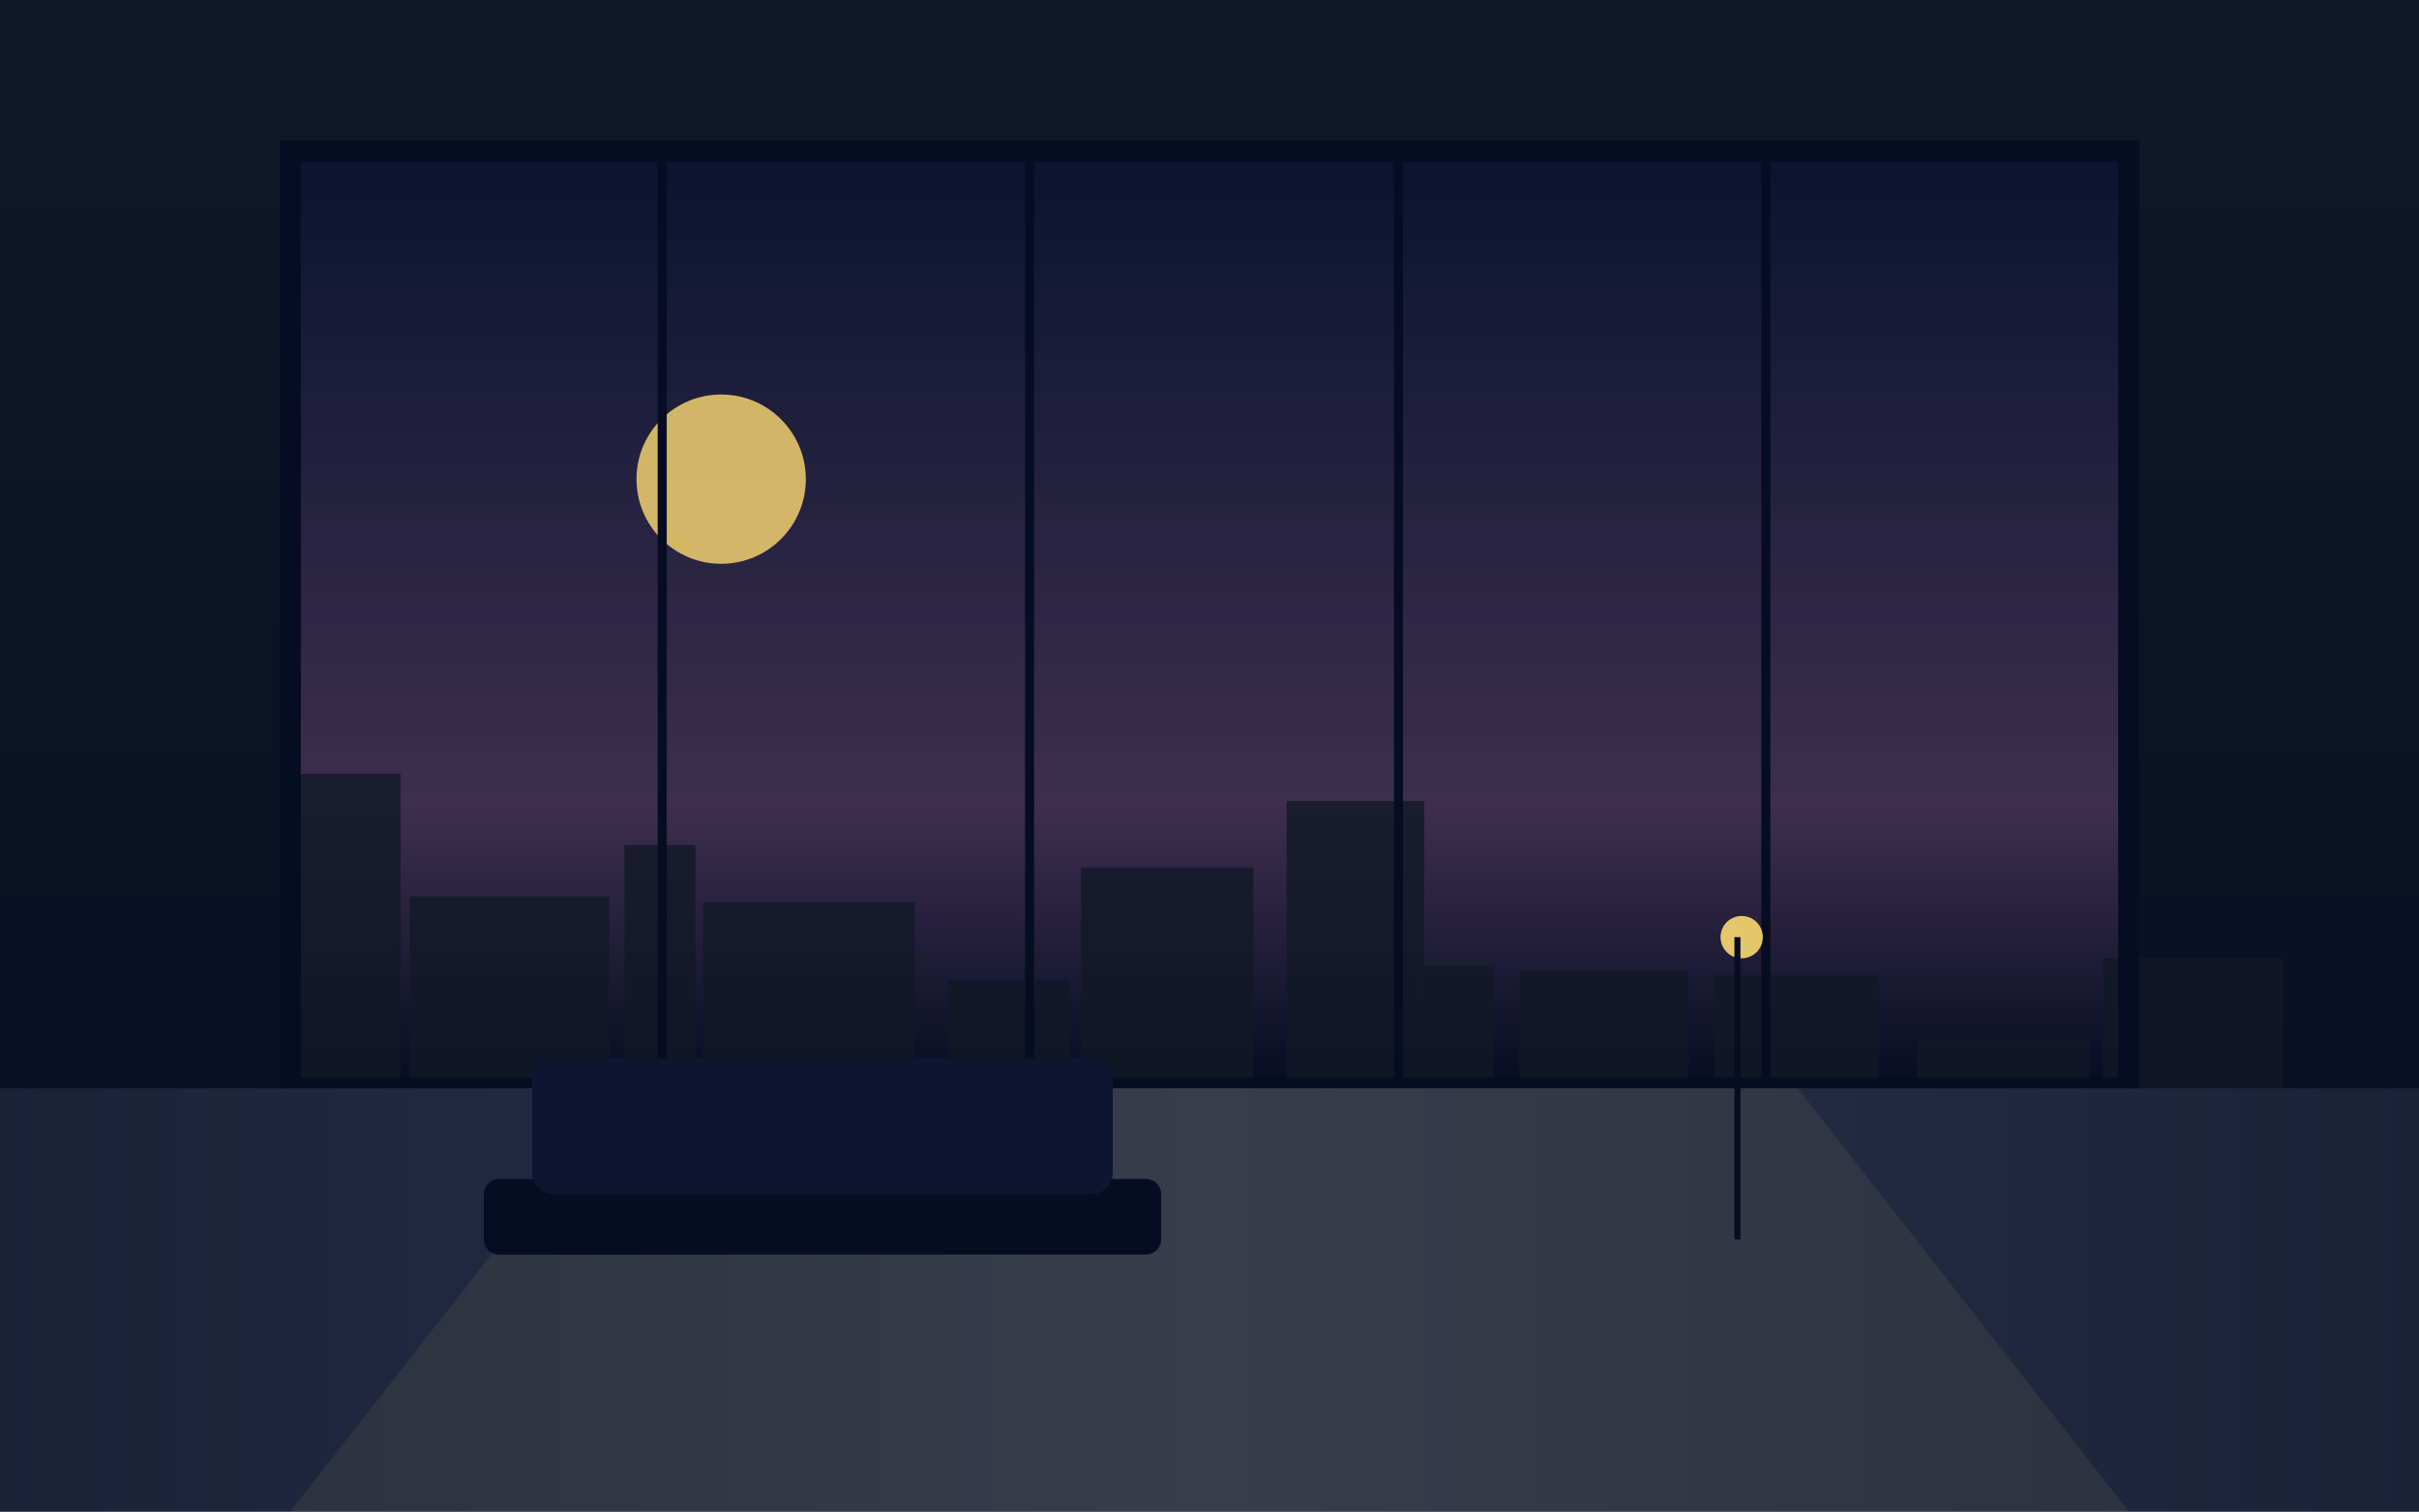
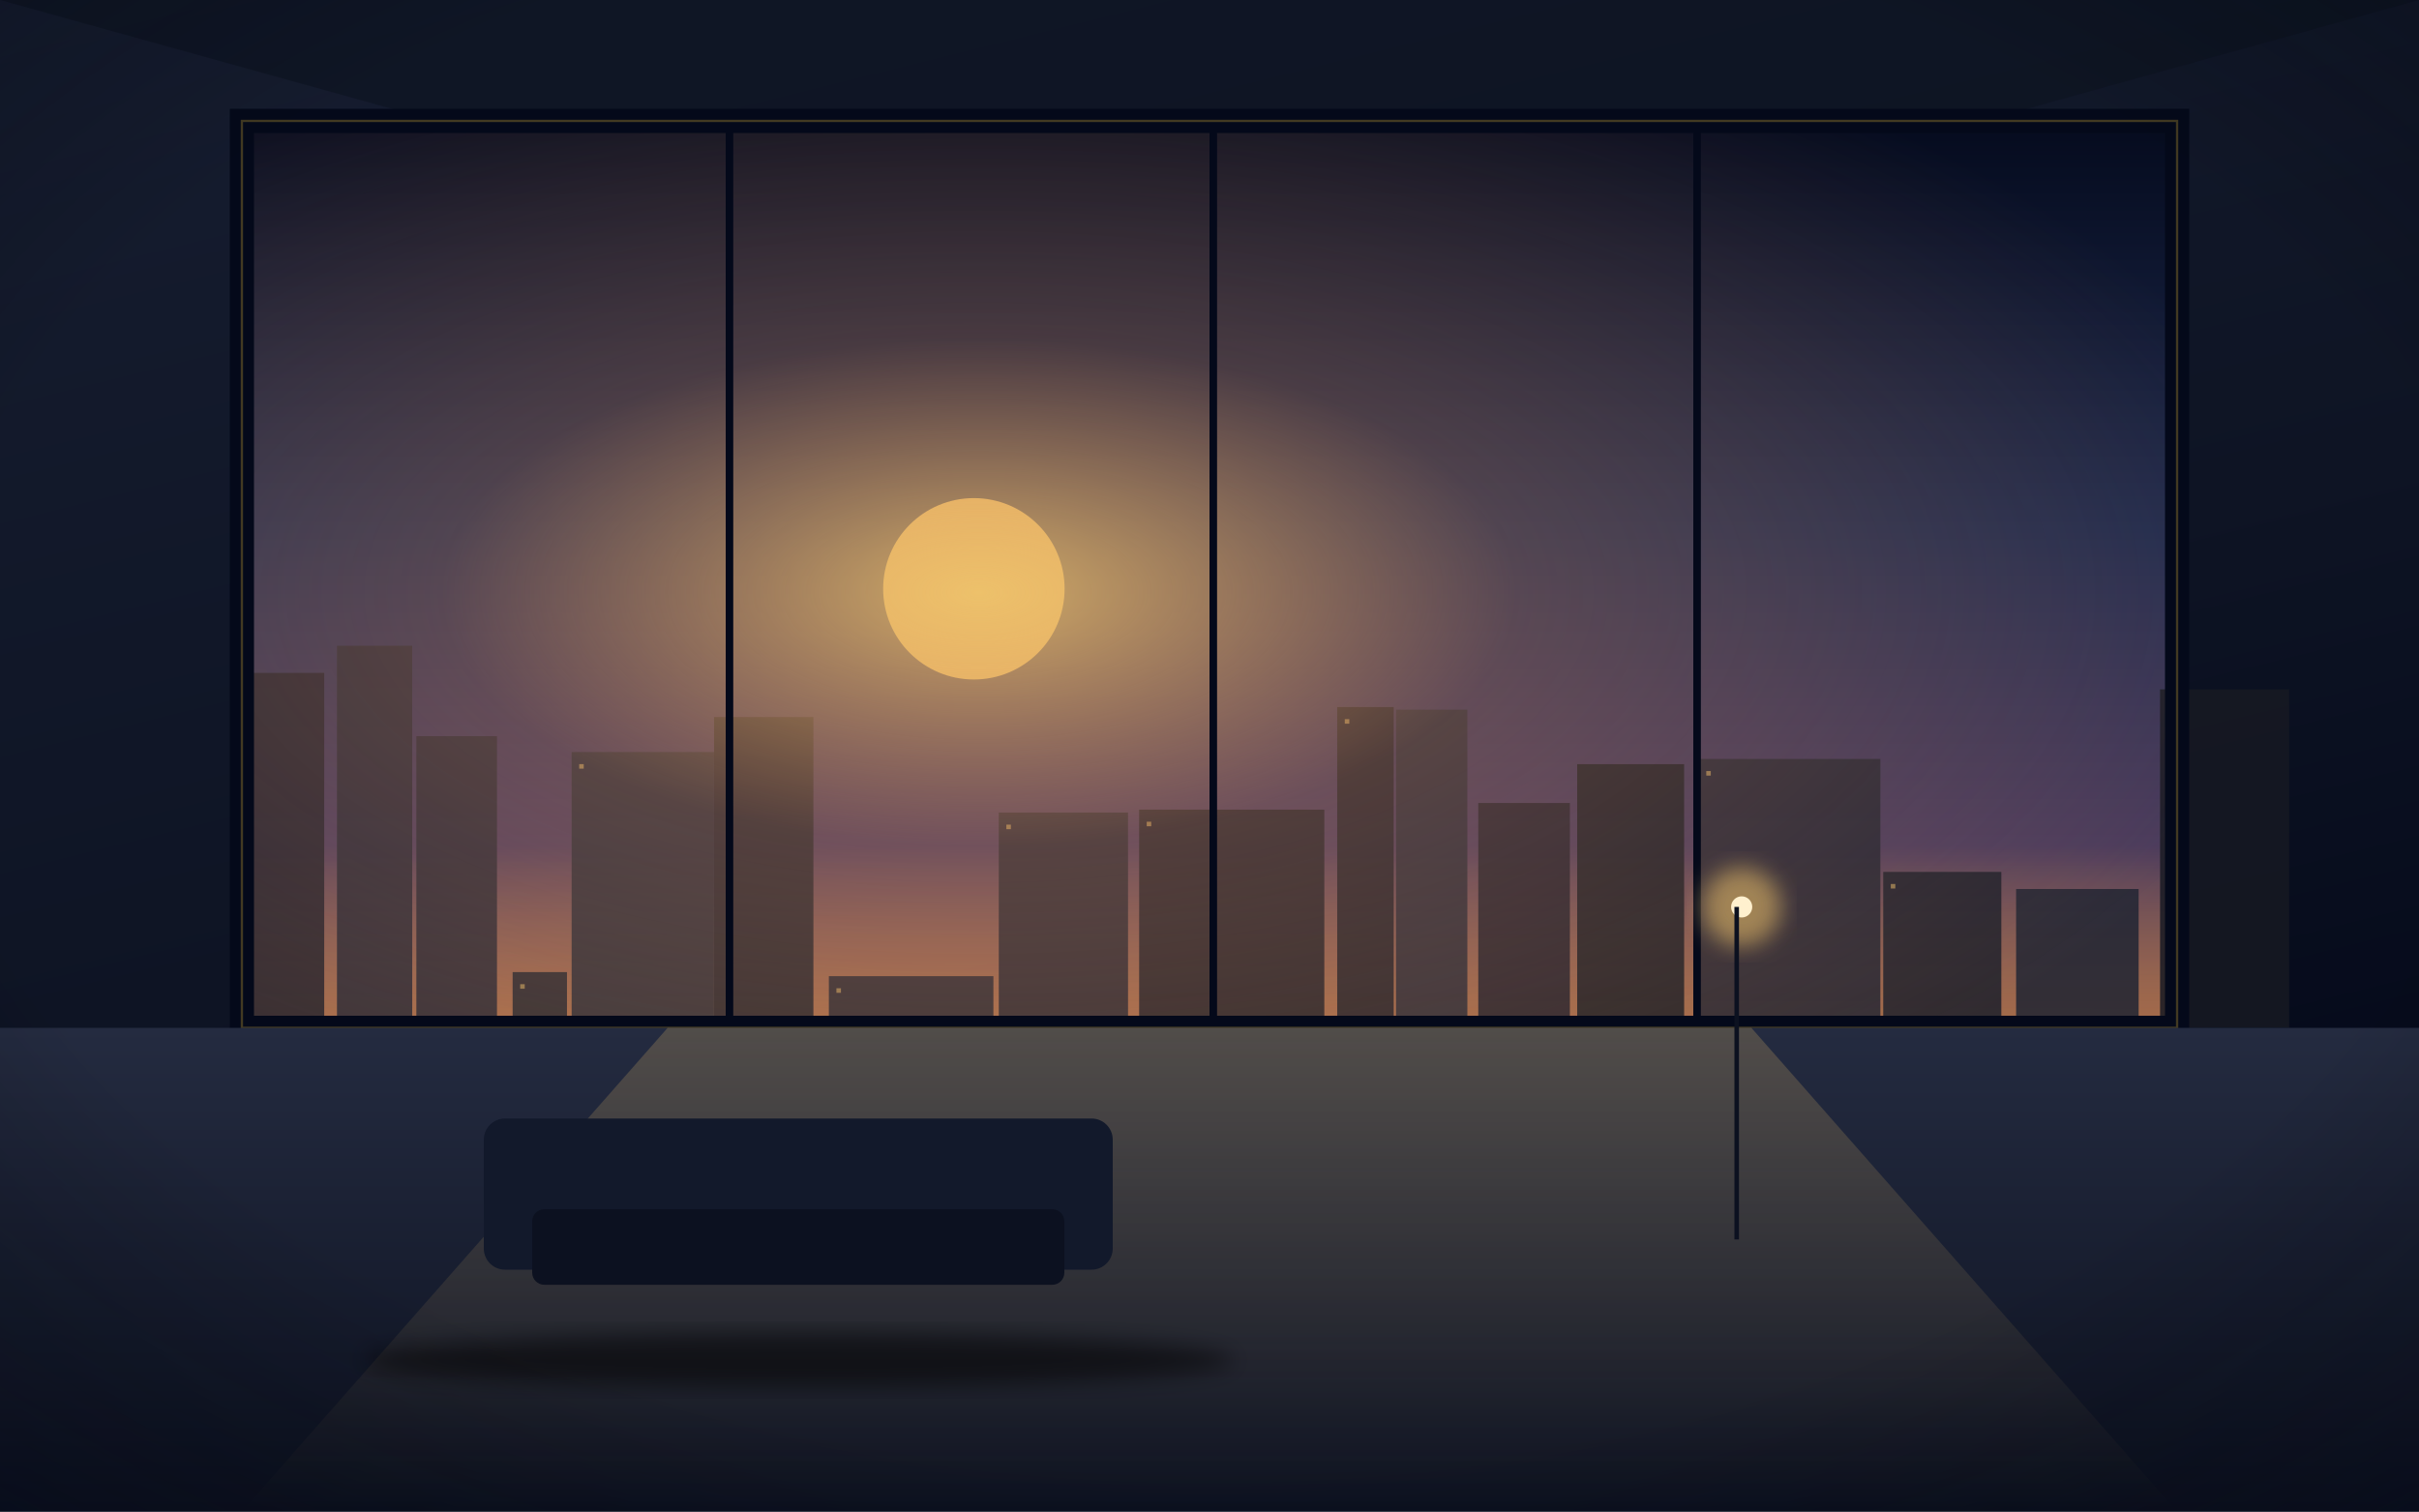
- <svg xmlns="http://www.w3.org/2000/svg" width="1600" height="1000" viewBox="0 0 1600 1000">
+ <svg xmlns="http://www.w3.org/2000/svg" width="1600" height="1000" viewBox="0 0 1600 1000" preserveAspectRatio="xMidYMid slice">
  <defs>
-     <linearGradient id="room" x1="0" y1="0" x2="0" y2="1">
-       <stop offset="0" stop-color="#111827" />
-       <stop offset="1" stop-color="#060D22" />
+     <linearGradient id="room" x1="0" y1="0" x2="0.4" y2="1">
+       <stop offset="0" stop-color="#161D30" />
+       <stop offset="0.6" stop-color="#0E1424" />
+       <stop offset="1" stop-color="#04091A" />
    </linearGradient>
    <linearGradient id="view" x1="0" y1="0" x2="0" y2="1">
-       <stop offset="0" stop-color="#0A142F" />
-       <stop offset="0.7" stop-color="#3D2E4F" />
-       <stop offset="1" stop-color="#060D22" />
+       <stop offset="0" stop-color="#050B1E" />
+       <stop offset="0.45" stop-color="#1E2A4E" />
+       <stop offset="0.8" stop-color="#4A3B5C" />
+       <stop offset="1" stop-color="#E8945C" stop-opacity="0.7" />
    </linearGradient>
-     <linearGradient id="floor" x1="0" y1="0" x2="1" y2="0">
-       <stop offset="0" stop-color="#1A2238" />
-       <stop offset="0.5" stop-color="#2A3049" />
-       <stop offset="1" stop-color="#1A2238" />
+     <radialGradient id="ivGlow" cx="0.38" cy="0.52" r="0.7">
+       <stop offset="0" stop-color="#F0C36B" stop-opacity="0.85" />
+       <stop offset="0.4" stop-color="#E8945C" stop-opacity="0.25" />
+       <stop offset="1" stop-color="#E8945C" stop-opacity="0" />
+     </radialGradient>
+     <linearGradient id="floor" x1="0" y1="0" x2="0" y2="1">
+       <stop offset="0" stop-color="#242B40" />
+       <stop offset="1" stop-color="#0C1120" />
    </linearGradient>
+     <linearGradient id="spill" x1="0" y1="0" x2="0" y2="1">
+       <stop offset="0" stop-color="#F0C36B" stop-opacity="0.22" />
+       <stop offset="1" stop-color="#F0C36B" stop-opacity="0" />
+     </linearGradient>
+     <radialGradient id="ivVig" cx="0.5" cy="0.45" r="0.8">
+       <stop offset="0.65" stop-color="#000" stop-opacity="0" />
+       <stop offset="1" stop-color="#04091A" stop-opacity="0.5" />
+     </radialGradient>
+     <filter id="ivSoft" x="-20%" y="-20%" width="140%" height="140%">
+       <feGaussianBlur stdDeviation="7" />
+     </filter>
  </defs>
  <rect width="1600" height="1000" fill="url(#room)" />
-   <rect x="192" y="100" width="1216" height="620" fill="url(#view)" />
-   <rect x="192" y="512" width="73" height="208" fill="#111827" opacity="0.8" />
-   <rect x="271" y="593" width="132" height="127" fill="#111827" opacity="0.8" />
-   <rect x="413" y="559" width="47" height="161" fill="#111827" opacity="0.8" />
-   <rect x="465" y="597" width="140" height="123" fill="#111827" opacity="0.8" />
-   <rect x="627" y="648" width="81" height="72" fill="#111827" opacity="0.8" />
-   <rect x="715" y="574" width="114" height="146" fill="#111827" opacity="0.8" />
-   <rect x="851" y="530" width="91" height="190" fill="#111827" opacity="0.8" />
-   <rect x="942" y="639" width="46" height="81" fill="#111827" opacity="0.8" />
-   <rect x="1005" y="642" width="112" height="78" fill="#111827" opacity="0.8" />
-   <rect x="1134" y="645" width="109" height="75" fill="#111827" opacity="0.8" />
-   <rect x="1268" y="689" width="114" height="31" fill="#111827" opacity="0.8" />
-   <rect x="1391" y="634" width="119" height="86" fill="#111827" opacity="0.8" />
-   <circle cx="477" cy="317" r="56" fill="#E5C76B" opacity="0.9" />
-   <rect x="435" y="100" width="6" height="620" fill="#060D22" />
-   <rect x="678" y="100" width="6" height="620" fill="#060D22" />
-   <rect x="922" y="100" width="6" height="620" fill="#060D22" />
-   <rect x="1165" y="100" width="6" height="620" fill="#060D22" />
-   <rect x="192" y="100" width="1216" height="620" fill="none" stroke="#060D22" stroke-width="14" />
-   <rect x="0" y="720" width="1600" height="280" fill="url(#floor)" />
-   <polygon points="192,1000 1408,1000 1189.12,720 410.88,720" fill="#E5C76B" opacity="0.08" />
-   <rect x="320" y="780" width="448" height="50" rx="10" fill="#060D22" />
-   <rect x="352" y="700" width="384" height="90" rx="14" fill="#0D1530" />
-   <circle cx="1152" cy="620" r="14" fill="#E5C76B" />
-   <rect x="1147.2" y="620" width="4" height="200" fill="#060D22" />
+   <polygon points="0,0 1600,0 1312,80 288,80" fill="#0C1220" opacity="0.6" />
+   <rect x="160" y="80" width="1280" height="600" fill="url(#view)" />
+   <rect x="160" y="445.18" width="54.45" height="234.82" fill="hsl(225.458, 22%, 13.908%)" opacity="0.85" />
+   <rect x="222.88" y="427.19" width="49.78" height="252.81" fill="hsl(225.223, 22%, 16.989%)" opacity="0.85" />
+   <rect x="275.39" y="487.02" width="53.33" height="192.98" fill="hsl(226.56, 22%, 17.145%)" opacity="0.85" />
+   <rect x="339.07" y="643.13" width="35.95" height="36.87" fill="hsl(222.854, 22%, 15.538%)" opacity="0.85" />
+   <rect x="344.07" y="651.13" width="3" height="3" fill="#F0C36B" opacity="0.5" />
+   <rect x="378.1" y="497.53" width="94.17" height="182.47" fill="hsl(222.553, 22%, 17.62%)" opacity="0.85" />
+   <rect x="383.1" y="505.53" width="3" height="3" fill="#F0C36B" opacity="0.5" />
+   <rect x="472.31" y="474.38" width="65.7" height="205.62" fill="hsl(223.186, 22%, 14.324%)" opacity="0.85" />
+   <rect x="548.23" y="645.82" width="108.84" height="34.18" fill="hsl(224.835, 22%, 16.803%)" opacity="0.85" />
+   <rect x="553.23" y="653.82" width="3" height="3" fill="#F0C36B" opacity="0.5" />
+   <rect x="660.63" y="537.57" width="85.49" height="142.43" fill="hsl(224.883, 22%, 16.34%)" opacity="0.85" />
+   <rect x="665.63" y="545.57" width="3" height="3" fill="#F0C36B" opacity="0.5" />
+   <rect x="753.47" y="535.64" width="122.48" height="144.36" fill="hsl(228.82, 22%, 13.317%)" opacity="0.85" />
+   <rect x="758.47" y="543.64" width="3" height="3" fill="#F0C36B" opacity="0.5" />
+   <rect x="884.47" y="467.78" width="37.38" height="212.22" fill="hsl(229.663, 22%, 13.307%)" opacity="0.85" />
+   <rect x="889.47" y="475.78" width="3" height="3" fill="#F0C36B" opacity="0.5" />
+   <rect x="923.34" y="469.52" width="47.22" height="210.48" fill="hsl(224.926, 22%, 17.748%)" opacity="0.85" />
+   <rect x="977.77" y="531.24" width="60.6" height="148.76" fill="hsl(231.473, 22%, 14.503%)" opacity="0.85" />
+   <rect x="1043.2" y="505.55" width="70.74" height="174.45" fill="hsl(220.238, 22%, 12.082%)" opacity="0.85" />
+   <rect x="1123.57" y="502.12" width="120.16" height="177.88" fill="hsl(225.7, 22%, 16.483%)" opacity="0.85" />
+   <rect x="1128.57" y="510.12" width="3" height="3" fill="#F0C36B" opacity="0.5" />
+   <rect x="1245.62" y="576.83" width="78.12" height="103.17" fill="hsl(221.897, 22%, 13.856%)" opacity="0.85" />
+   <rect x="1250.62" y="584.83" width="3" height="3" fill="#F0C36B" opacity="0.5" />
+   <rect x="1333.51" y="588.15" width="81.05" height="91.85" fill="hsl(227.84, 22%, 16.291%)" opacity="0.85" />
+   <rect x="1428.72" y="456.08" width="85.4" height="223.92" fill="hsl(226.009, 22%, 11.026%)" opacity="0.85" />
+   <rect x="1433.72" y="464.08" width="3" height="3" fill="#F0C36B" opacity="0.5" />
+   <circle cx="644.15" cy="389.54" r="60" fill="#F0C36B" opacity="0.9" />
+   <rect x="160" y="80" width="1280" height="600" fill="url(#ivGlow)" />
+   <rect x="480" y="80" width="5" height="600" fill="#04091A" />
+   <rect x="800" y="80" width="5" height="600" fill="#04091A" />
+   <rect x="1120" y="80" width="5" height="600" fill="#04091A" />
+   <rect x="160" y="80" width="1280" height="600" fill="none" stroke="#04091A" stroke-width="16" />
+   <rect x="160" y="80" width="1280" height="600" fill="none" stroke="#D4AF37" stroke-width="1.5" opacity="0.3" />
+   <rect x="0" y="680" width="1600" height="320" fill="url(#floor)" />
+   <polygon points="160,1000 1440,1000 1158.4,680 441.6,680" fill="url(#spill)" />
+   <g filter="url(#ivSoft)" opacity="0.5">
+     <ellipse cx="528" cy="900" rx="288" ry="18" fill="#000" />
+   </g>
+   <rect x="320" y="740" width="416" height="100" rx="14" fill="#12192B" />
+   <rect x="352" y="800" width="352" height="50" rx="8" fill="#0C1120" />
+   <g filter="url(#ivSoft)">
+     <circle cx="1152" cy="600" r="26" fill="#F0C36B" opacity="0.55" />
+   </g>
+   <circle cx="1152" cy="600" r="7" fill="#FFF0CE" />
+   <rect x="1147.2" y="600" width="3" height="220" fill="#0C1120" />
+   <rect width="1600" height="1000" fill="url(#ivVig)" />
</svg>
